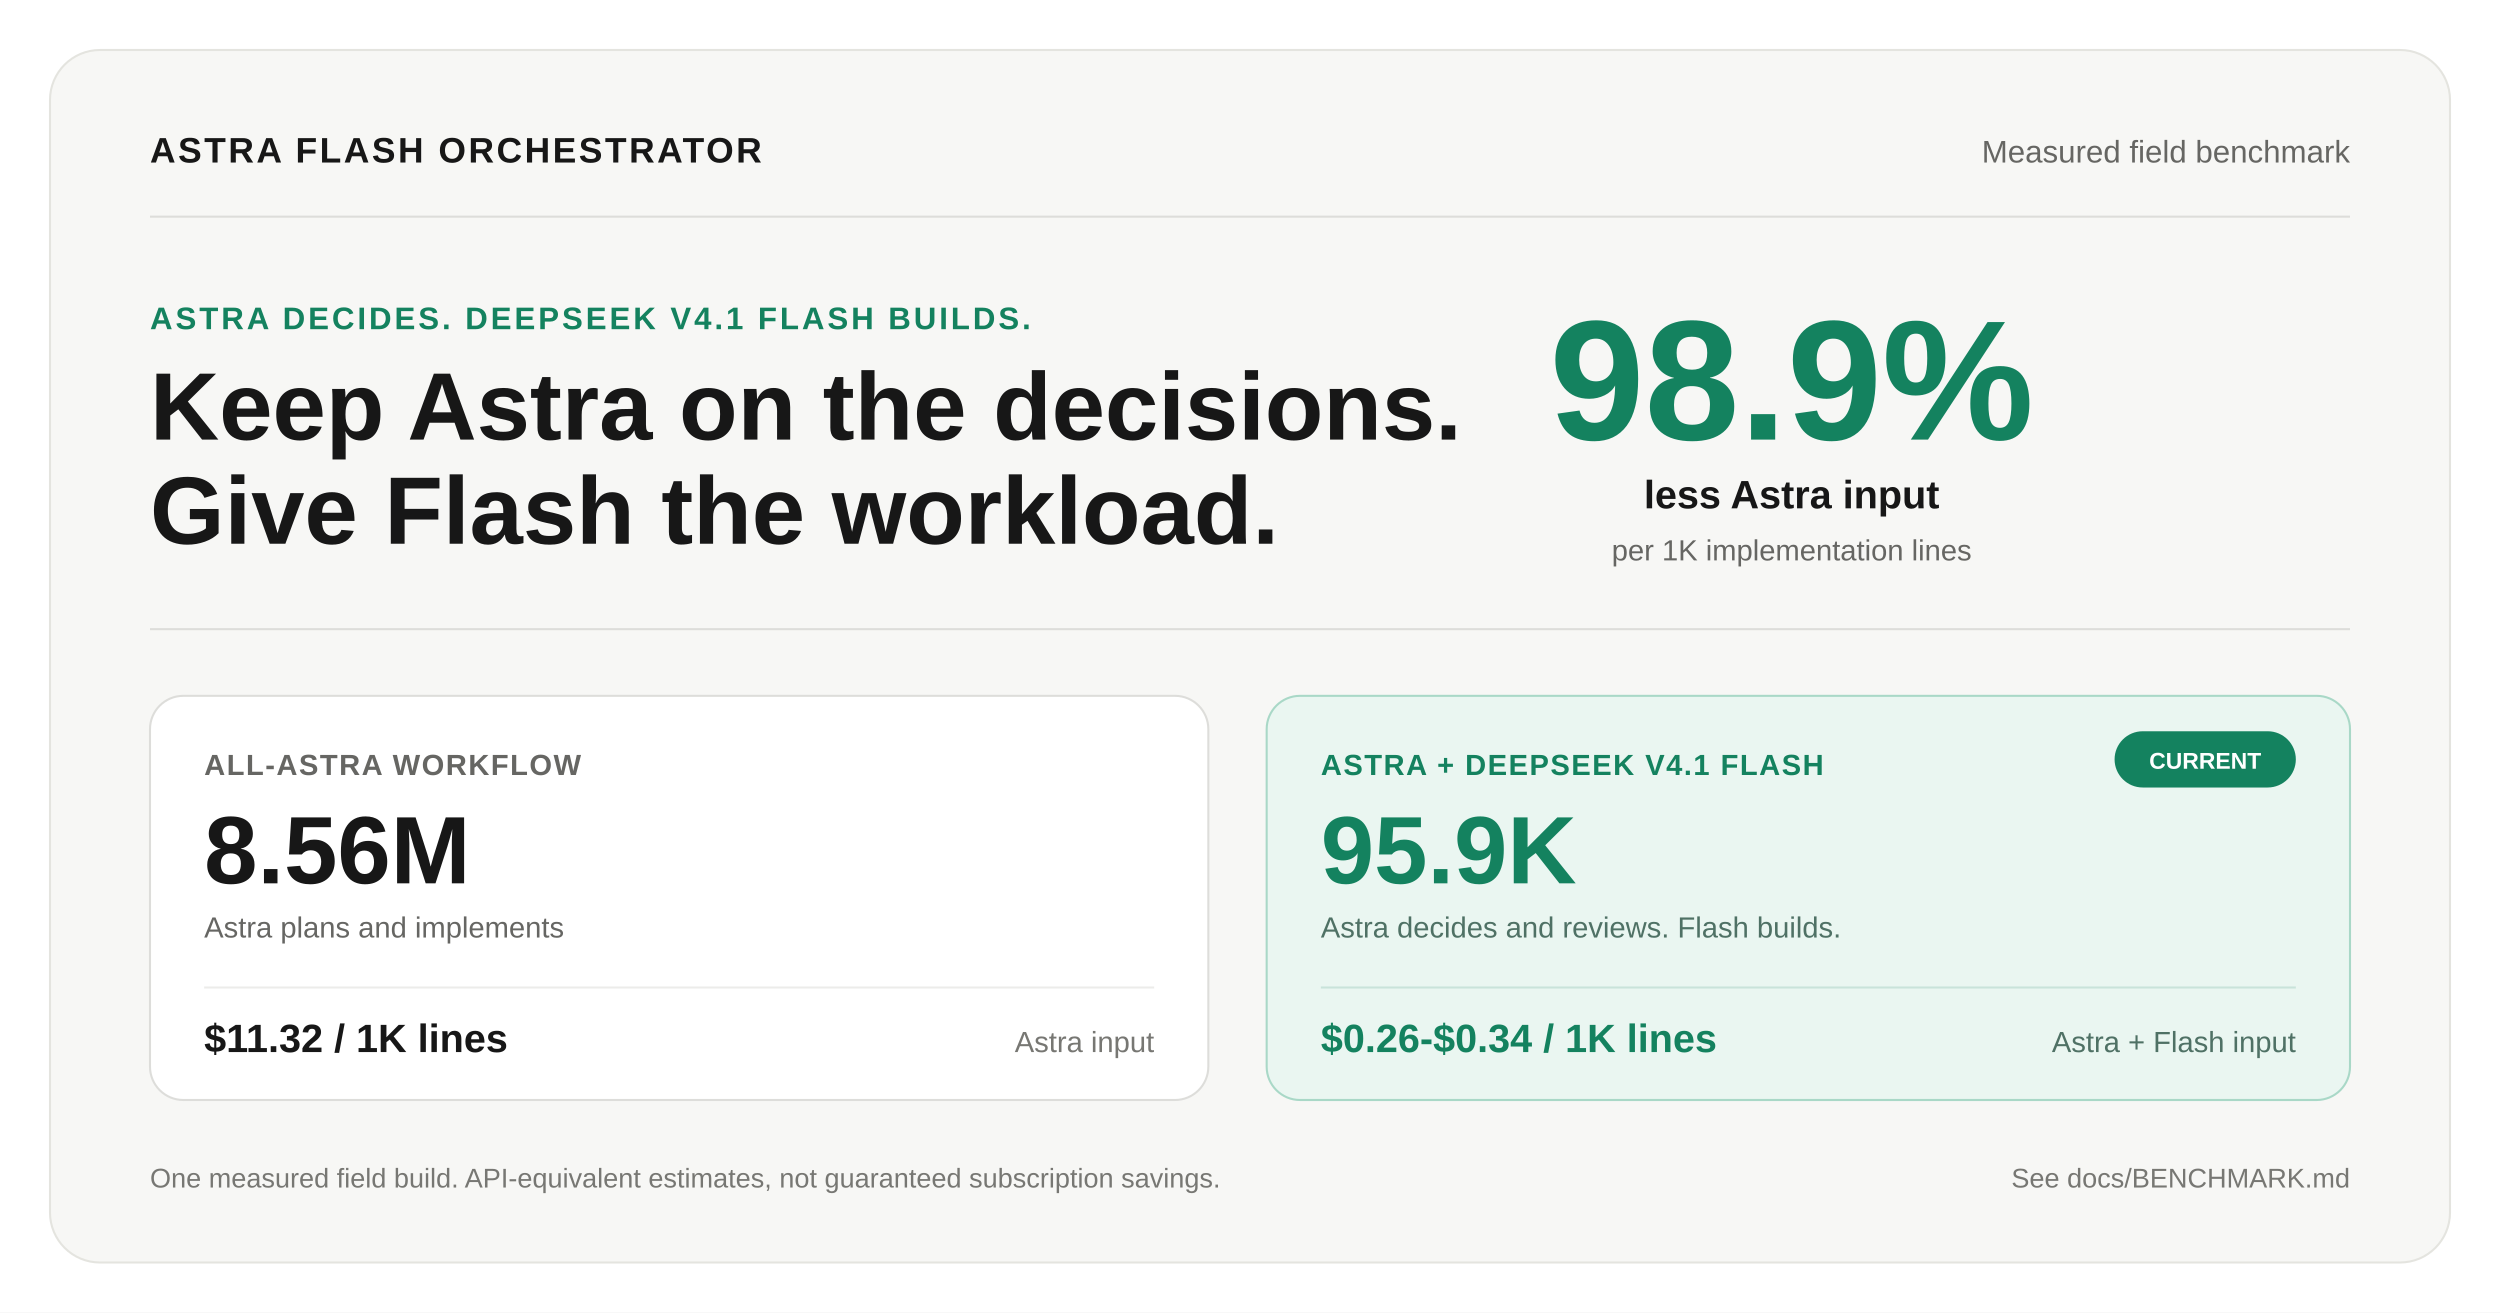
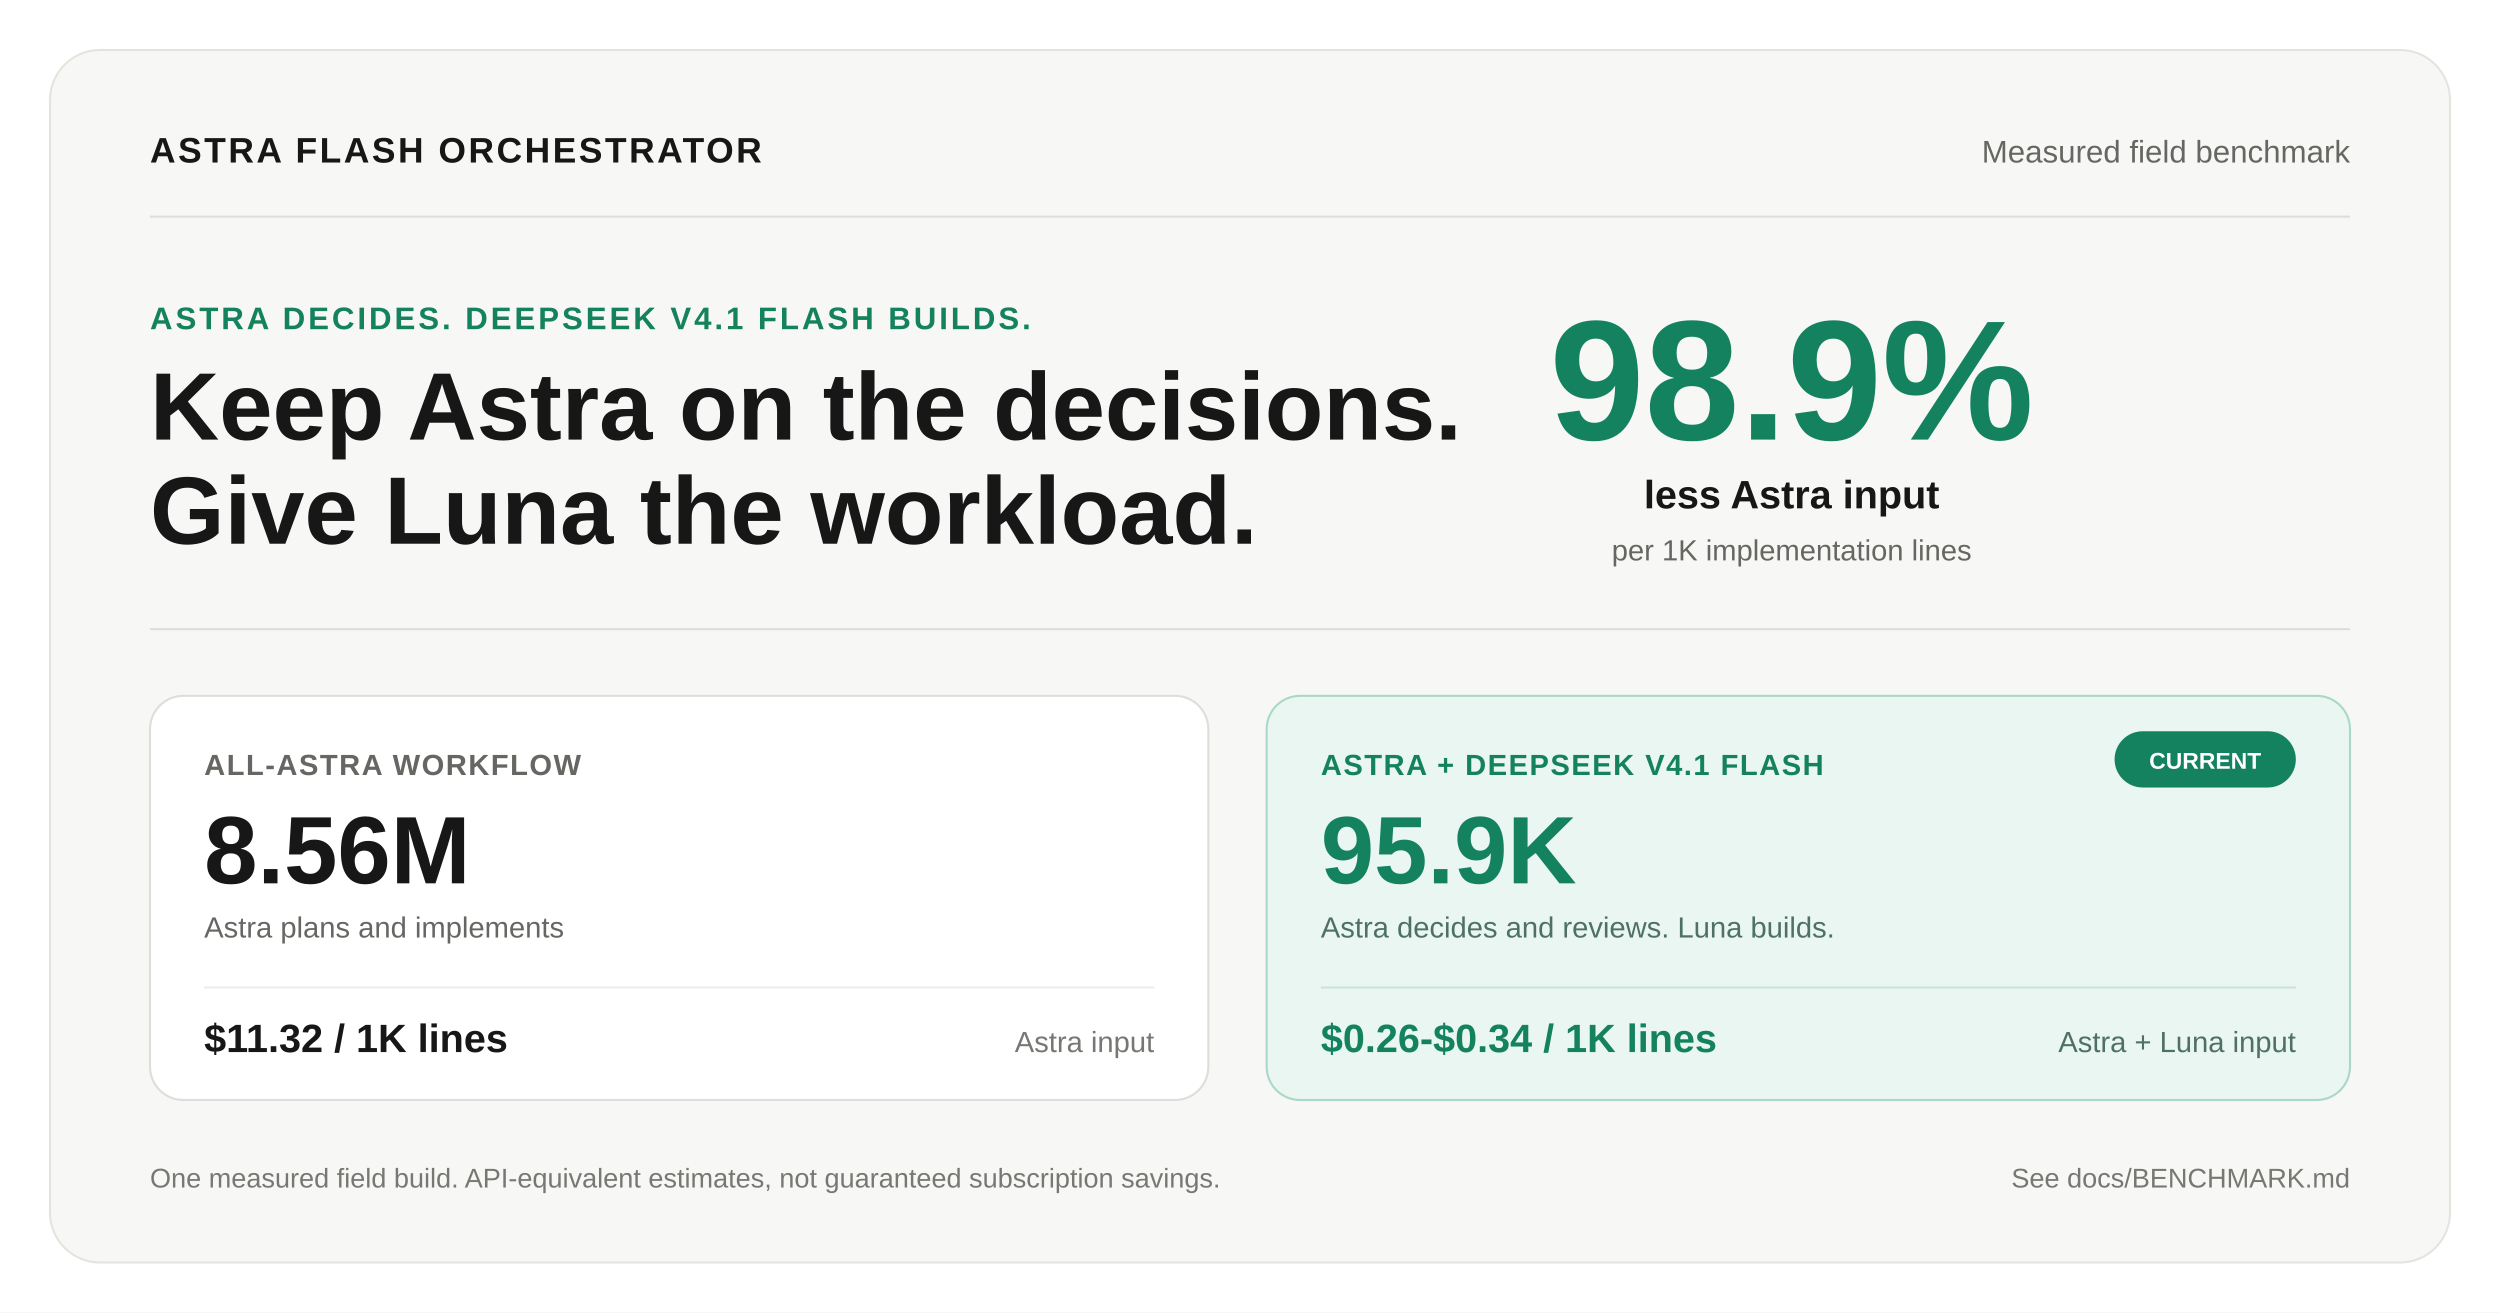
<svg xmlns="http://www.w3.org/2000/svg" width="1200" height="630" viewBox="0 0 1200 630" role="img" aria-labelledby="title desc">
  <rect width="1200" height="630" fill="#ffffff" />
  <rect x="24" y="24" width="1152" height="582" rx="24" fill="#f7f7f5" stroke="#e4e4df" />
  <text x="72" y="78" fill="#171717" font-family="Arial, Helvetica, sans-serif" font-size="17" font-weight="700" letter-spacing="1.2">ASTRA FLASH ORCHESTRATOR</text>
  <text x="1128" y="78" fill="#666663" font-family="Arial, Helvetica, sans-serif" font-size="15" text-anchor="end">Measured field benchmark</text>
  <line x1="72" y1="104" x2="1128" y2="104" stroke="#ddddda" />
  <text x="72" y="158" fill="#14825f" font-family="Arial, Helvetica, sans-serif" font-size="15" font-weight="700" letter-spacing="1.4">ASTRA DECIDES. DEEPSEEK V4.1 FLASH BUILDS.</text>
  <text x="72" y="211" fill="#171717" font-family="Arial, Helvetica, sans-serif" font-size="46" font-weight="700">Keep Astra on the decisions.</text>
-   <text x="72" y="261" fill="#171717" font-family="Arial, Helvetica, sans-serif" font-size="46" font-weight="700">Give Flash the workload.</text>
+   <text x="72" y="261" fill="#171717" font-family="Arial, Helvetica, sans-serif" font-size="46" font-weight="700">Give Luna the workload.</text>
  <text x="860" y="211" fill="#14825f" font-family="Arial, Helvetica, sans-serif" font-size="82" font-weight="700" text-anchor="middle">98.9%</text>
  <text x="860" y="244" fill="#171717" font-family="Arial, Helvetica, sans-serif" font-size="19" font-weight="700" text-anchor="middle">less Astra input</text>
  <text x="860" y="269" fill="#666663" font-family="Arial, Helvetica, sans-serif" font-size="14" text-anchor="middle">per 1K implementation lines</text>
  <line x1="72" y1="302" x2="1128" y2="302" stroke="#ddddda" />
  <rect x="72" y="334" width="508" height="194" rx="16" fill="#ffffff" stroke="#ddddda" />
  <text x="98" y="372" fill="#666663" font-family="Arial, Helvetica, sans-serif" font-size="14" font-weight="700" letter-spacing="0.7">ALL-ASTRA WORKFLOW</text>
  <text x="98" y="424" fill="#171717" font-family="Arial, Helvetica, sans-serif" font-size="46" font-weight="700">8.56M</text>
  <text x="98" y="450" fill="#666663" font-family="Arial, Helvetica, sans-serif" font-size="14">Astra plans and implements</text>
  <line x1="98" y1="474" x2="554" y2="474" stroke="#ececea" />
  <text x="98" y="505" fill="#171717" font-family="Arial, Helvetica, sans-serif" font-size="19" font-weight="700">$11.32 / 1K lines</text>
  <text x="554" y="505" fill="#777773" font-family="Arial, Helvetica, sans-serif" font-size="14" text-anchor="end">Astra input</text>
  <rect x="608" y="334" width="520" height="194" rx="16" fill="#eaf6f1" stroke="#a9d8c7" />
  <text x="634" y="372" fill="#14825f" font-family="Arial, Helvetica, sans-serif" font-size="14" font-weight="700" letter-spacing="0.7">ASTRA + DEEPSEEK V4.1 FLASH</text>
  <rect x="1015" y="351" width="87" height="27" rx="13.5" fill="#14825f" />
  <text x="1058.5" y="369" fill="#ffffff" font-family="Arial, Helvetica, sans-serif" font-size="11" font-weight="700" text-anchor="middle">CURRENT</text>
  <text x="634" y="424" fill="#14825f" font-family="Arial, Helvetica, sans-serif" font-size="46" font-weight="700">95.9K</text>
-   <text x="634" y="450" fill="#4f7165" font-family="Arial, Helvetica, sans-serif" font-size="14">Astra decides and reviews. Flash builds.</text>
+   <text x="634" y="450" fill="#4f7165" font-family="Arial, Helvetica, sans-serif" font-size="14">Astra decides and reviews. Luna builds.</text>
  <line x1="634" y1="474" x2="1102" y2="474" stroke="#c9e3da" />
  <text x="634" y="505" fill="#14825f" font-family="Arial, Helvetica, sans-serif" font-size="19" font-weight="700">$0.26-$0.34 / 1K lines</text>
-   <text x="1102" y="505" fill="#4f7165" font-family="Arial, Helvetica, sans-serif" font-size="14" text-anchor="end">Astra + Flash input</text>
+   <text x="1102" y="505" fill="#4f7165" font-family="Arial, Helvetica, sans-serif" font-size="14" text-anchor="end">Astra + Luna input</text>
  <text x="72" y="570" fill="#777773" font-family="Arial, Helvetica, sans-serif" font-size="13">One measured field build. API-equivalent estimates, not guaranteed subscription savings.</text>
  <text x="1128" y="570" fill="#777773" font-family="Arial, Helvetica, sans-serif" font-size="13" text-anchor="end">See docs/BENCHMARK.md</text>
</svg>
